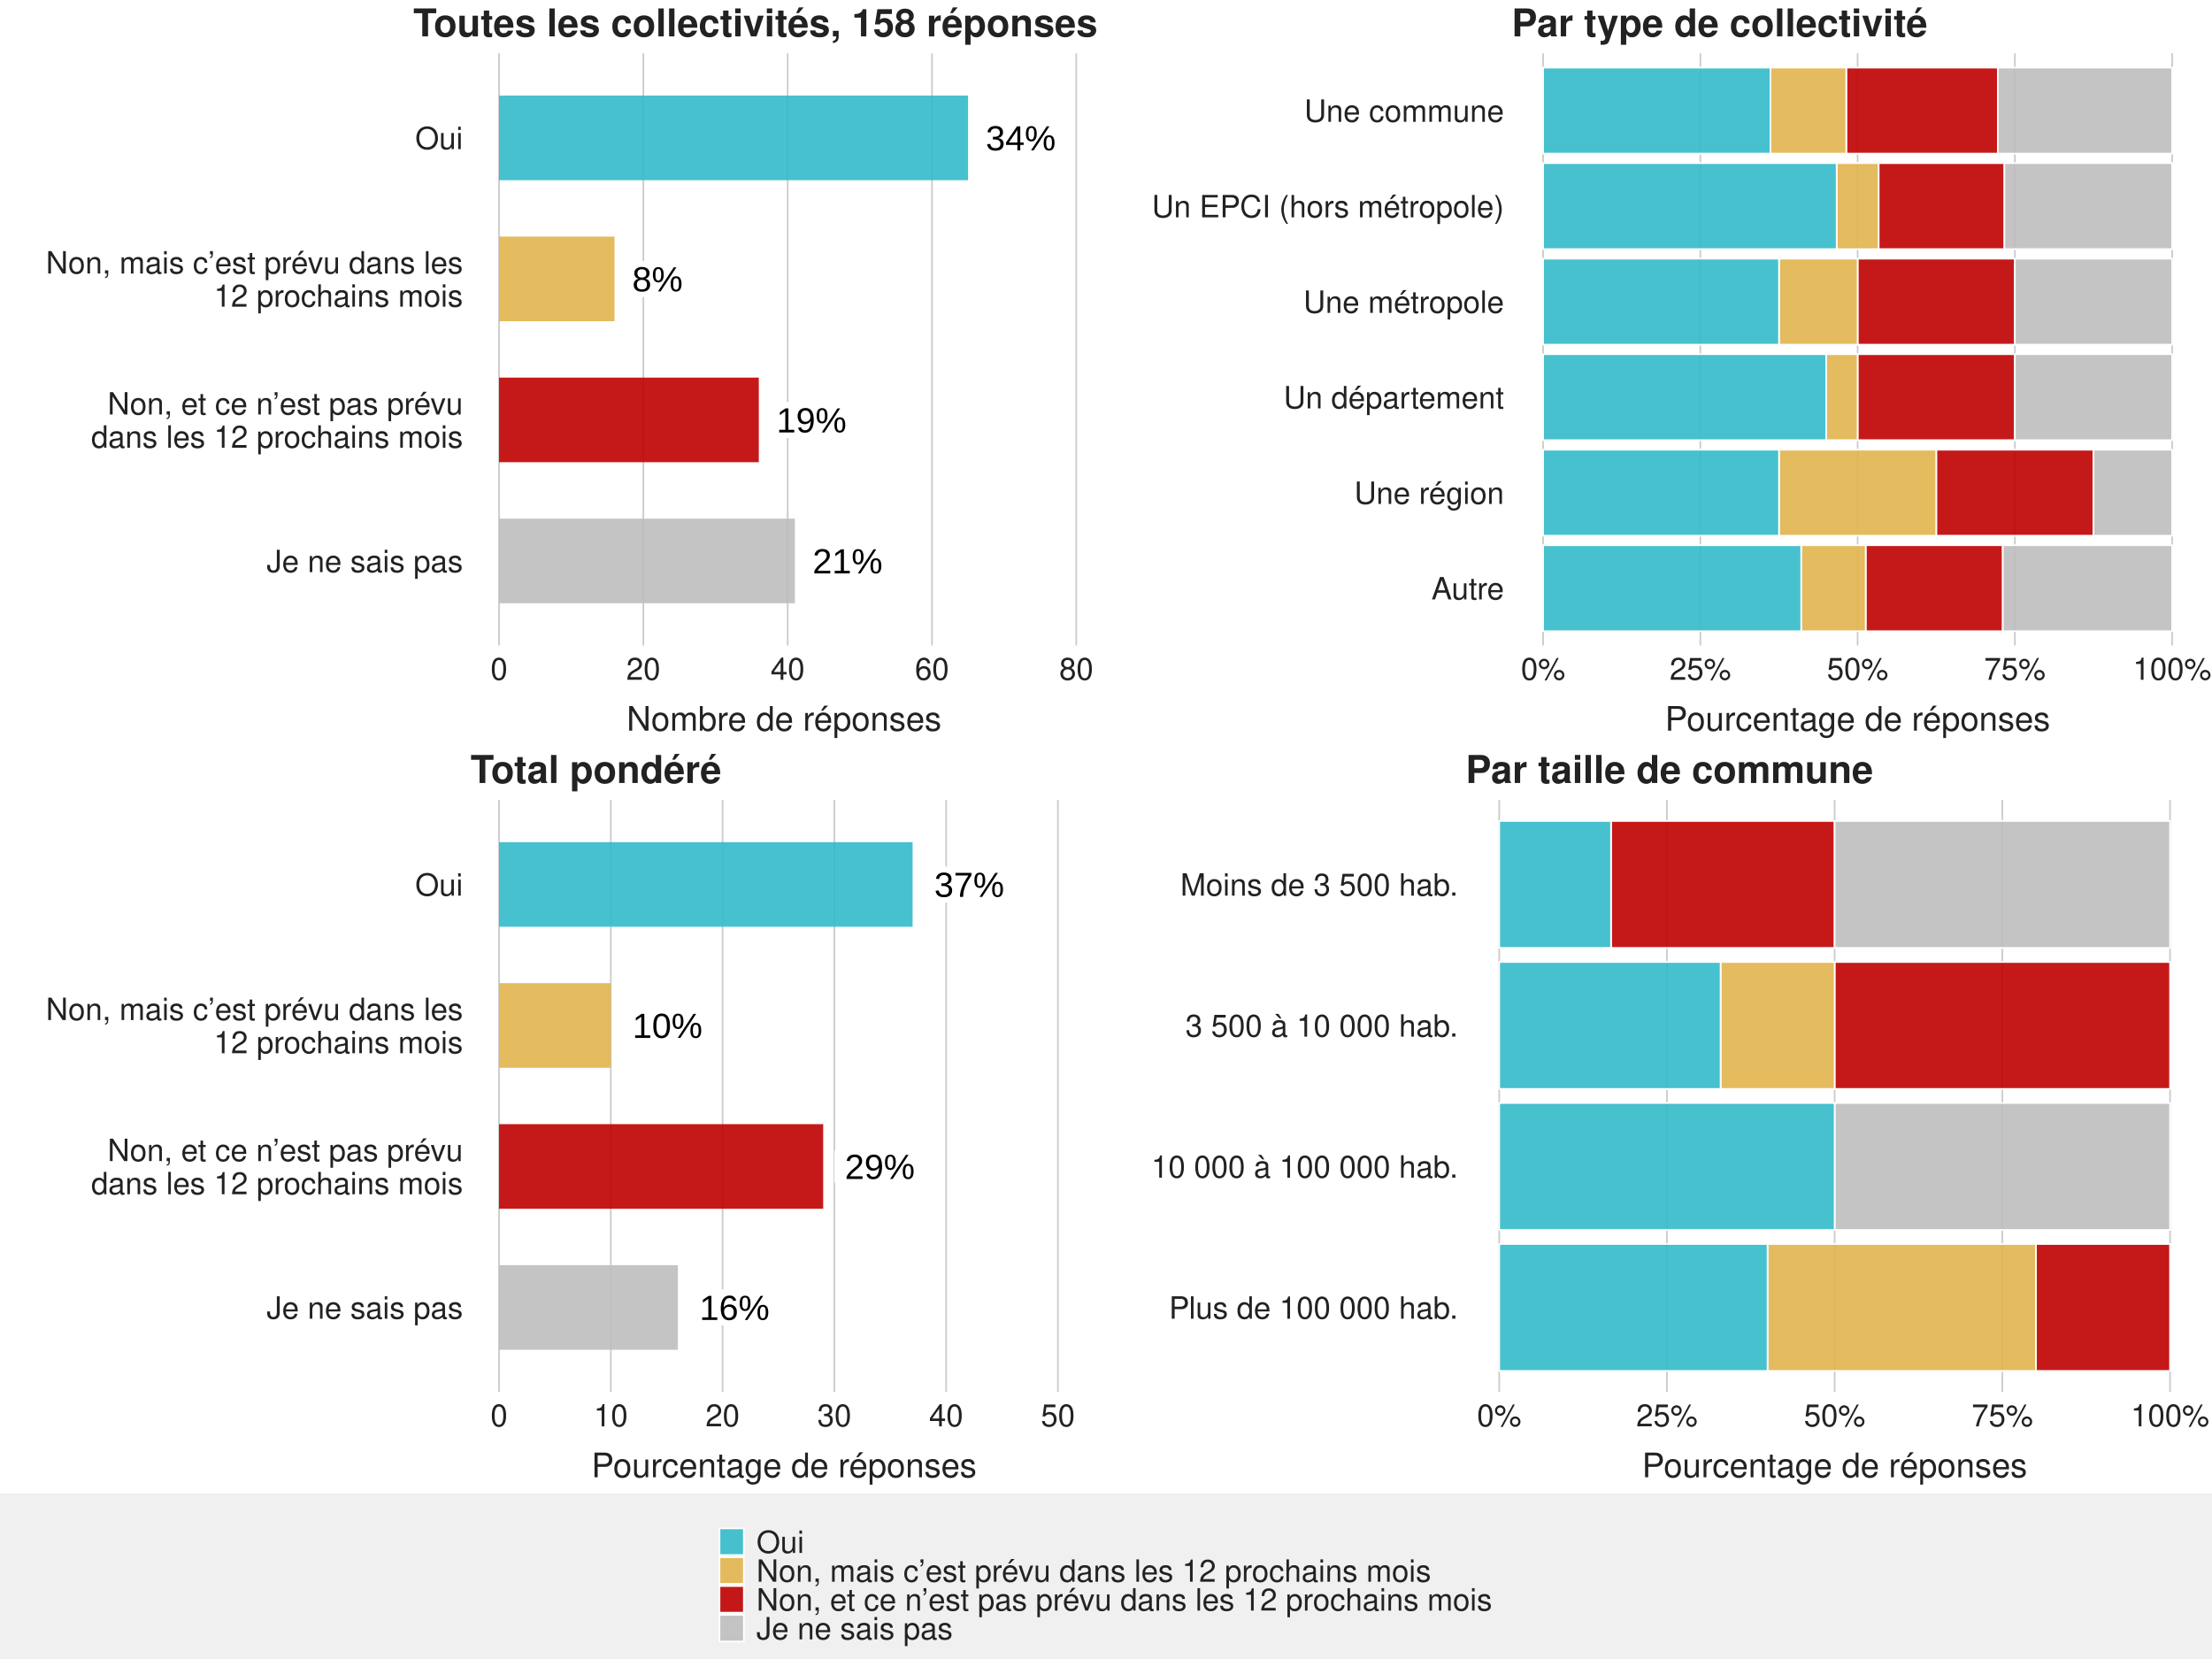
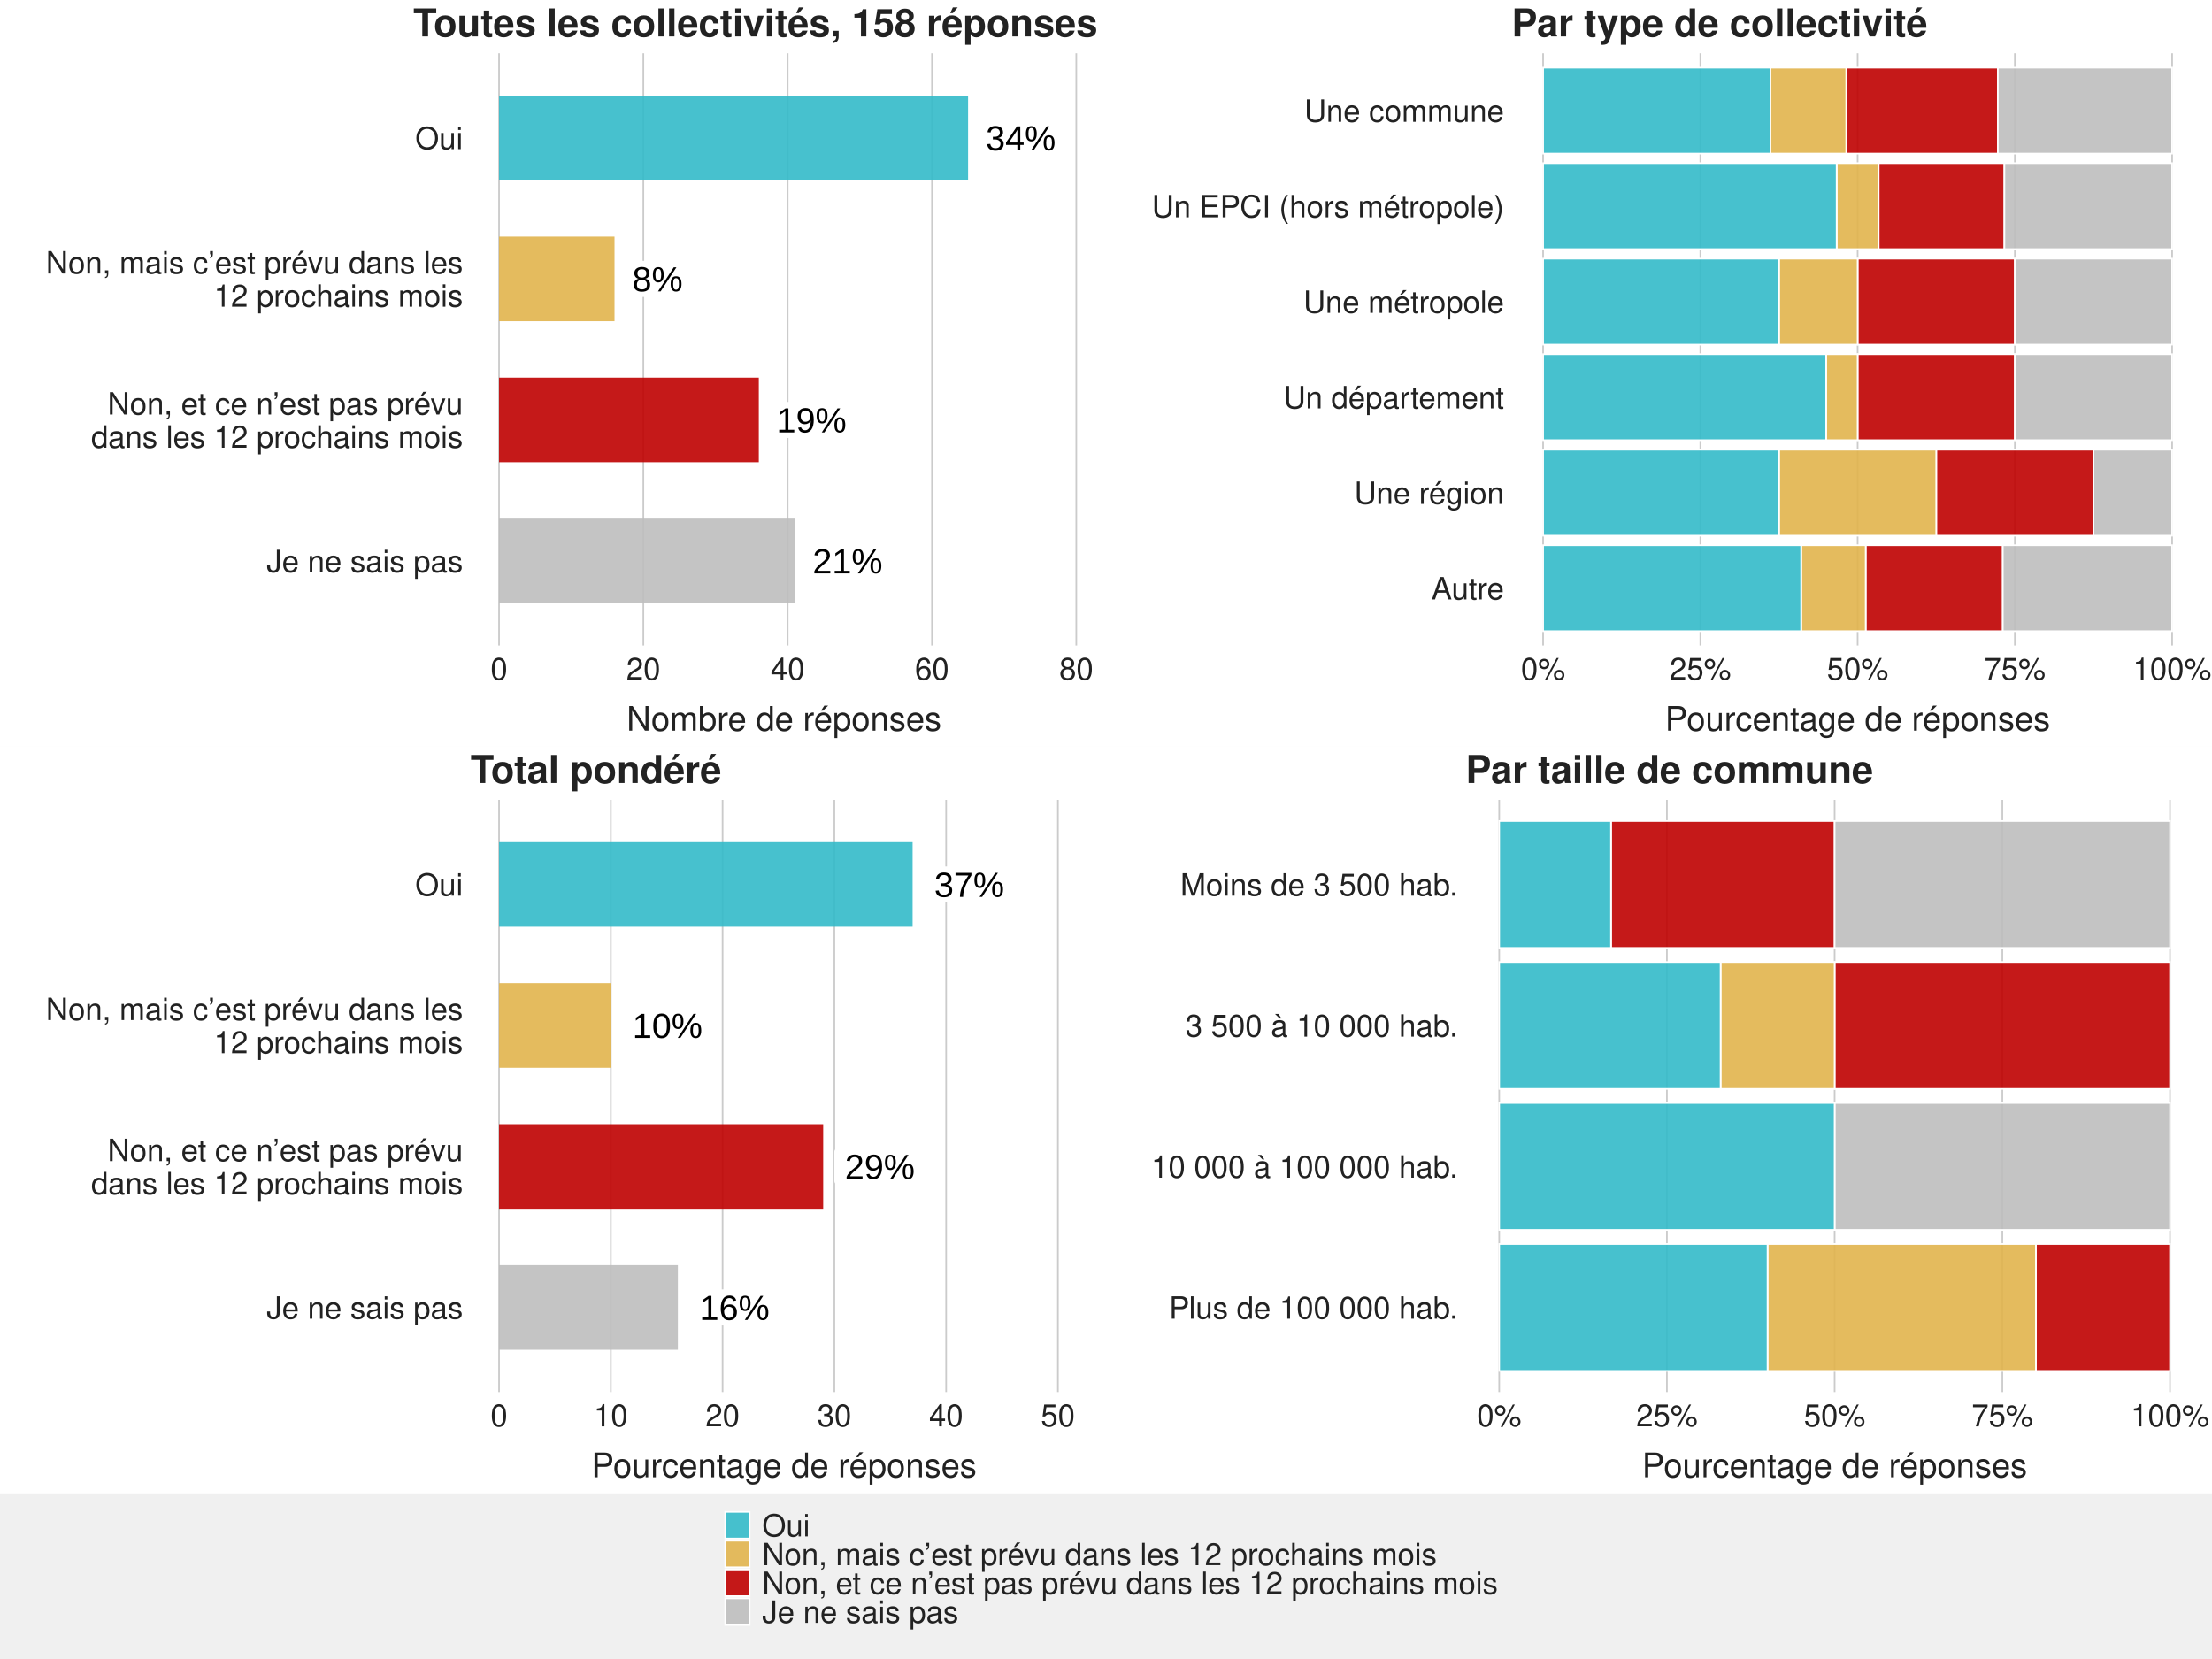
<svg xmlns="http://www.w3.org/2000/svg" class="svglite" width="1440.00pt" height="1080.00pt" viewBox="0 0 1440.00 1080.00">
  <defs>
    <style type="text/css">
    .svglite line, .svglite polyline, .svglite polygon, .svglite path, .svglite rect, .svglite circle {
      fill: none;
      stroke: #000000;
      stroke-linecap: round;
      stroke-linejoin: round;
      stroke-miterlimit: 10.00;
    }
    .svglite text {
      white-space: pre;
    }
  </style>
  </defs>
  <rect width="100%" height="100%" style="stroke: none; fill: none;" />
  <defs>
    <clipPath id="cpMC4wMHwxNDQwLjAwfDAuMDB8MTA4MC4wMA==">
      <rect x="0.00" y="0.00" width="1440.00" height="1080.00" />
    </clipPath>
  </defs>
  <g clip-path="url(#cpMC4wMHwxNDQwLjAwfDAuMDB8MTA4MC4wMA==)">
</g>
  <defs>
    <clipPath id="cpMC4wMHwxNDQwLjAwfDAuMDB8OTcyLjAw">
      <rect x="0.00" y="0.00" width="1440.00" height="972.00" />
    </clipPath>
  </defs>
  <g clip-path="url(#cpMC4wMHwxNDQwLjAwfDAuMDB8OTcyLjAw)">
</g>
  <g clip-path="url(#cpMC4wMHwxNDQwLjAwfDAuMDB8MTA4MC4wMA==)">
</g>
  <defs>
    <clipPath id="cpMC4wMHw3MjAuMDB8MC4wMHw5NzIuMDA=">
      <rect x="0.00" y="0.00" width="720.00" height="972.00" />
    </clipPath>
  </defs>
  <g clip-path="url(#cpMC4wMHw3MjAuMDB8MC4wMHw5NzIuMDA=)">
</g>
  <g clip-path="url(#cpMC4wMHwxNDQwLjAwfDAuMDB8MTA4MC4wMA==)">
</g>
  <defs>
    <clipPath id="cpMC4wMHw3MjAuMDB8MC4wMHw0ODYuMDA=">
      <rect x="0.00" y="0.00" width="720.00" height="486.00" />
    </clipPath>
  </defs>
  <g clip-path="url(#cpMC4wMHw3MjAuMDB8MC4wMHw0ODYuMDA=)">
    <rect x="0.00" y="0.00" width="720.00" height="486.00" style="stroke-width: 1.07; stroke: #FFFFFF; fill: #FFFFFF;" />
  </g>
  <g clip-path="url(#cpMC4wMHwxNDQwLjAwfDAuMDB8MTA4MC4wMA==)">
</g>
  <defs>
    <clipPath id="cpMzA2LjMyfDcxNC41MnwzNC42OXw0MjAuMjQ=">
      <rect x="306.32" y="34.69" width="408.20" height="385.55" />
    </clipPath>
  </defs>
  <g clip-path="url(#cpMzA2LjMyfDcxNC41MnwzNC42OXw0MjAuMjQ=)">
    <polyline points="324.88,420.24 324.88,34.69 " style="stroke-width: 1.07; stroke: #CBCBCB; stroke-linecap: butt;" />
    <polyline points="418.82,420.24 418.82,34.69 " style="stroke-width: 1.07; stroke: #CBCBCB; stroke-linecap: butt;" />
    <polyline points="512.77,420.24 512.77,34.69 " style="stroke-width: 1.07; stroke: #CBCBCB; stroke-linecap: butt;" />
    <polyline points="606.72,420.24 606.72,34.69 " style="stroke-width: 1.07; stroke: #CBCBCB; stroke-linecap: butt;" />
    <polyline points="700.66,420.24 700.66,34.69 " style="stroke-width: 1.07; stroke: #CBCBCB; stroke-linecap: butt;" />
    <rect x="324.88" y="245.82" width="169.10" height="55.08" style="stroke-width: 2.13; stroke: none; stroke-linecap: butt; stroke-linejoin: miter; fill: #BF0001; fill-opacity: 0.90;" />
    <rect x="324.88" y="337.62" width="192.59" height="55.08" style="stroke-width: 2.13; stroke: none; stroke-linecap: butt; stroke-linejoin: miter; fill: #BEBEBE; fill-opacity: 0.90;" />
    <rect x="324.88" y="154.03" width="75.16" height="55.08" style="stroke-width: 2.13; stroke: none; stroke-linecap: butt; stroke-linejoin: miter; fill: #E1B44D; fill-opacity: 0.90;" />
    <rect x="324.88" y="62.23" width="305.33" height="55.08" style="stroke-width: 2.13; stroke: none; stroke-linecap: butt; stroke-linejoin: miter; fill: #33BBC9; fill-opacity: 0.90;" />
    <polygon points="500.84,285.09 548.65,285.09 548.56,285.08 548.91,285.07 549.25,285.00 549.57,284.88 549.87,284.70 550.14,284.48 550.37,284.22 550.56,283.93 550.69,283.61 550.78,283.27 550.81,282.93 550.81,282.93 550.81,263.80 550.81,263.80 550.78,263.45 550.69,263.11 550.56,262.79 550.37,262.50 550.14,262.24 549.87,262.02 549.57,261.84 549.25,261.72 548.91,261.65 548.65,261.64 500.84,261.64 501.10,261.65 500.75,261.64 500.41,261.68 500.07,261.78 499.76,261.92 499.47,262.12 499.22,262.36 499.01,262.64 498.85,262.95 498.74,263.28 498.68,263.62 498.68,263.80 498.68,282.93 498.68,282.75 498.68,283.10 498.74,283.44 498.85,283.77 499.01,284.08 499.22,284.36 499.47,284.60 499.76,284.80 500.07,284.95 500.41,285.04 500.75,285.08 " style="stroke-width: nan; stroke: none; fill: #FFFFFF;" />
    <text x="505.51" y="281.49" style="font-size: 22.76px; font-family: &quot;Arial&quot;;" textLength="44.93px" lengthAdjust="spacingAndGlyphs">19%</text>
    <polygon points="524.32,376.88 572.13,376.88 572.05,376.88 572.39,376.87 572.73,376.80 573.06,376.67 573.36,376.50 573.63,376.28 573.86,376.02 574.05,375.73 574.18,375.41 574.26,375.07 574.29,374.72 574.29,374.72 574.29,355.59 574.29,355.59 574.26,355.25 574.18,354.91 574.05,354.59 573.86,354.29 573.63,354.03 573.36,353.81 573.06,353.64 572.73,353.52 572.39,353.45 572.13,353.43 524.32,353.43 524.58,353.45 524.24,353.43 523.89,353.48 523.56,353.57 523.24,353.72 522.96,353.92 522.71,354.16 522.50,354.44 522.34,354.75 522.23,355.08 522.17,355.42 522.16,355.59 522.16,374.72 522.17,374.55 522.17,374.90 522.23,375.24 522.34,375.57 522.50,375.88 522.71,376.16 522.96,376.40 523.24,376.59 523.56,376.74 523.89,376.84 524.24,376.88 " style="stroke-width: nan; stroke: none; fill: #FFFFFF;" />
    <text x="528.99" y="373.28" style="font-size: 22.76px; font-family: &quot;Arial&quot;;" textLength="44.93px" lengthAdjust="spacingAndGlyphs">21%</text>
    <polygon points="406.89,193.29 441.69,193.29 441.60,193.29 441.95,193.27 442.29,193.20 442.61,193.08 442.92,192.91 443.18,192.69 443.42,192.43 443.60,192.13 443.74,191.81 443.82,191.48 443.85,191.13 443.85,191.13 443.85,172.00 443.85,172.00 443.82,171.65 443.74,171.31 443.60,171.00 443.42,170.70 443.18,170.44 442.92,170.22 442.61,170.05 442.29,169.92 441.95,169.85 441.69,169.84 406.89,169.84 407.15,169.85 406.80,169.84 406.46,169.88 406.13,169.98 405.81,170.13 405.53,170.33 405.27,170.57 405.07,170.84 404.90,171.15 404.79,171.48 404.74,171.83 404.73,172.00 404.73,191.13 404.74,190.96 404.74,191.30 404.79,191.65 404.90,191.98 405.07,192.28 405.27,192.56 405.53,192.80 405.81,193.00 406.13,193.15 406.46,193.25 406.80,193.29 " style="stroke-width: nan; stroke: none; fill: #FFFFFF;" />
    <text x="411.56" y="189.69" style="font-size: 22.76px; font-family: &quot;Arial&quot;;" textLength="31.92px" lengthAdjust="spacingAndGlyphs">8%</text>
    <polygon points="637.06,101.49 684.87,101.49 684.78,101.49 685.13,101.48 685.47,101.41 685.79,101.28 686.10,101.11 686.36,100.89 686.60,100.63 686.78,100.34 686.92,100.02 687.00,99.68 687.03,99.33 687.03,99.33 687.03,80.20 687.03,80.20 687.00,79.86 686.92,79.52 686.78,79.20 686.60,78.90 686.36,78.64 686.10,78.42 685.79,78.25 685.47,78.13 685.13,78.06 684.87,78.04 637.06,78.04 637.32,78.06 636.97,78.04 636.63,78.09 636.29,78.18 635.98,78.33 635.69,78.53 635.44,78.77 635.24,79.05 635.07,79.36 634.96,79.69 634.91,80.03 634.90,80.20 634.90,99.33 634.91,99.16 634.91,99.51 634.96,99.85 635.07,100.18 635.24,100.49 635.44,100.76 635.69,101.01 635.98,101.20 636.29,101.35 636.63,101.45 636.97,101.49 " style="stroke-width: nan; stroke: none; fill: #FFFFFF;" />
    <text x="641.73" y="97.89" style="font-size: 22.76px; font-family: &quot;Arial&quot;;" textLength="44.93px" lengthAdjust="spacingAndGlyphs">34%</text>
  </g>
  <g clip-path="url(#cpMC4wMHwxNDQwLjAwfDAuMDB8MTA4MC4wMA==)">
    <text x="301.39" y="372.45" text-anchor="end" style="font-size: 20.00px;fill: #222222; font-family: &quot;Nimbus Sans&quot;;" textLength="127.82px" lengthAdjust="spacingAndGlyphs">Je ne sais pas</text>
    <text x="301.39" y="269.85" text-anchor="end" style="font-size: 20.00px;fill: #222222; font-family: &quot;Nimbus Sans&quot;;" textLength="232.30px" lengthAdjust="spacingAndGlyphs">Non, et ce n’est pas prévu</text>
    <text x="301.39" y="291.45" text-anchor="end" style="font-size: 20.00px;fill: #222222; font-family: &quot;Nimbus Sans&quot;;" textLength="242.29px" lengthAdjust="spacingAndGlyphs">dans les 12 prochains mois</text>
    <text x="301.39" y="178.05" text-anchor="end" style="font-size: 20.00px;fill: #222222; font-family: &quot;Nimbus Sans&quot;;" textLength="272.29px" lengthAdjust="spacingAndGlyphs">Non, mais c’est prévu dans les</text>
    <text x="301.39" y="199.65" text-anchor="end" style="font-size: 20.00px;fill: #222222; font-family: &quot;Nimbus Sans&quot;;" textLength="162.26px" lengthAdjust="spacingAndGlyphs">12 prochains mois</text>
    <text x="301.39" y="97.06" text-anchor="end" style="font-size: 20.00px;fill: #222222; font-family: &quot;Nimbus Sans&quot;;" textLength="31.12px" lengthAdjust="spacingAndGlyphs">Oui</text>
    <text x="324.88" y="442.54" text-anchor="middle" style="font-size: 20.00px;fill: #222222; font-family: &quot;Nimbus Sans&quot;;" textLength="11.12px" lengthAdjust="spacingAndGlyphs">0</text>
    <text x="418.82" y="442.54" text-anchor="middle" style="font-size: 20.00px;fill: #222222; font-family: &quot;Nimbus Sans&quot;;" textLength="22.23px" lengthAdjust="spacingAndGlyphs">20</text>
    <text x="512.77" y="442.54" text-anchor="middle" style="font-size: 20.00px;fill: #222222; font-family: &quot;Nimbus Sans&quot;;" textLength="22.23px" lengthAdjust="spacingAndGlyphs">40</text>
    <text x="606.72" y="442.54" text-anchor="middle" style="font-size: 20.00px;fill: #222222; font-family: &quot;Nimbus Sans&quot;;" textLength="22.23px" lengthAdjust="spacingAndGlyphs">60</text>
    <text x="700.66" y="442.54" text-anchor="middle" style="font-size: 20.00px;fill: #222222; font-family: &quot;Nimbus Sans&quot;;" textLength="22.23px" lengthAdjust="spacingAndGlyphs">80</text>
    <text x="510.42" y="475.68" text-anchor="middle" style="font-size: 22.00px;fill: #222222; font-family: &quot;Nimbus Sans&quot;;" textLength="205.42px" lengthAdjust="spacingAndGlyphs">Nombre de réponses</text>
    <text x="714.52" y="23.71" text-anchor="end" style="font-size: 25.00px; font-weight: bold;fill: #222222; font-family: &quot;Nimbus Sans&quot;;" textLength="447.48px" lengthAdjust="spacingAndGlyphs">Toutes les collectivités, 158 réponses</text>
  </g>
  <defs>
    <clipPath id="cpMC4wMHw3MjAuMDB8NDg2LjAwfDk3Mi4wMA==">
      <rect x="0.00" y="486.00" width="720.00" height="486.00" />
    </clipPath>
  </defs>
  <g clip-path="url(#cpMC4wMHw3MjAuMDB8NDg2LjAwfDk3Mi4wMA==)">
    <rect x="0.00" y="486.00" width="720.00" height="486.00" style="stroke-width: 1.07; stroke: #FFFFFF; fill: #FFFFFF;" />
  </g>
  <g clip-path="url(#cpMC4wMHwxNDQwLjAwfDAuMDB8MTA4MC4wMA==)">
</g>
  <defs>
    <clipPath id="cpMzA2LjMyfDcxNC41Mnw1MjAuNjl8OTA2LjI0">
      <rect x="306.32" y="520.69" width="408.20" height="385.55" />
    </clipPath>
  </defs>
  <g clip-path="url(#cpMzA2LjMyfDcxNC41Mnw1MjAuNjl8OTA2LjI0)">
    <polyline points="324.88,906.24 324.88,520.69 " style="stroke-width: 1.07; stroke: #CBCBCB; stroke-linecap: butt;" />
    <polyline points="397.64,906.24 397.64,520.69 " style="stroke-width: 1.07; stroke: #CBCBCB; stroke-linecap: butt;" />
    <polyline points="470.40,906.24 470.40,520.69 " style="stroke-width: 1.07; stroke: #CBCBCB; stroke-linecap: butt;" />
    <polyline points="543.16,906.24 543.16,520.69 " style="stroke-width: 1.07; stroke: #CBCBCB; stroke-linecap: butt;" />
    <polyline points="615.93,906.24 615.93,520.69 " style="stroke-width: 1.07; stroke: #CBCBCB; stroke-linecap: butt;" />
    <polyline points="688.69,906.24 688.69,520.69 " style="stroke-width: 1.07; stroke: #CBCBCB; stroke-linecap: butt;" />
    <rect x="324.88" y="823.62" width="116.42" height="55.08" style="stroke-width: 2.13; stroke: none; stroke-linecap: butt; stroke-linejoin: miter; fill: #BEBEBE; fill-opacity: 0.90;" />
    <rect x="324.88" y="731.82" width="211.01" height="55.08" style="stroke-width: 2.13; stroke: none; stroke-linecap: butt; stroke-linejoin: miter; fill: #BF0001; fill-opacity: 0.90;" />
    <rect x="324.88" y="640.03" width="72.76" height="55.08" style="stroke-width: 2.13; stroke: none; stroke-linecap: butt; stroke-linejoin: miter; fill: #E1B44D; fill-opacity: 0.90;" />
    <rect x="324.88" y="548.23" width="269.22" height="55.08" style="stroke-width: 2.13; stroke: none; stroke-linecap: butt; stroke-linejoin: miter; fill: #33BBC9; fill-opacity: 0.90;" />
    <polygon points="450.73,862.88 498.54,862.88 498.45,862.88 498.80,862.87 499.14,862.80 499.47,862.67 499.77,862.50 500.04,862.28 500.27,862.02 500.45,861.73 500.59,861.41 500.67,861.07 500.70,860.72 500.70,860.72 500.70,841.59 500.70,841.59 500.67,841.25 500.59,840.91 500.45,840.59 500.27,840.29 500.04,840.03 499.77,839.81 499.47,839.64 499.14,839.52 498.80,839.45 498.54,839.43 450.73,839.43 450.99,839.45 450.65,839.43 450.30,839.48 449.97,839.57 449.65,839.72 449.37,839.92 449.12,840.16 448.91,840.44 448.75,840.75 448.64,841.08 448.58,841.42 448.57,841.59 448.57,860.72 448.58,860.55 448.58,860.90 448.64,861.24 448.75,861.57 448.91,861.88 449.12,862.16 449.37,862.40 449.65,862.59 449.97,862.74 450.30,862.84 450.65,862.88 " style="stroke-width: nan; stroke: none; fill: #FFFFFF;" />
    <text x="455.40" y="859.28" style="font-size: 22.76px; font-family: &quot;Arial&quot;;" textLength="44.93px" lengthAdjust="spacingAndGlyphs">16%</text>
    <polygon points="545.32,771.09 593.13,771.09 593.05,771.08 593.39,771.07 593.73,771.00 594.06,770.88 594.36,770.70 594.63,770.48 594.86,770.22 595.05,769.93 595.18,769.61 595.26,769.27 595.29,768.93 595.29,768.93 595.29,749.80 595.29,749.80 595.26,749.45 595.18,749.11 595.05,748.79 594.86,748.50 594.63,748.24 594.36,748.02 594.06,747.84 593.73,747.72 593.39,747.65 593.13,747.64 545.32,747.64 545.58,747.65 545.24,747.64 544.89,747.68 544.56,747.78 544.24,747.92 543.96,748.12 543.71,748.36 543.50,748.64 543.34,748.95 543.23,749.28 543.17,749.62 543.16,749.80 543.16,768.93 543.17,768.75 543.17,769.10 543.23,769.44 543.34,769.77 543.50,770.08 543.71,770.36 543.96,770.60 544.24,770.80 544.56,770.95 544.89,771.04 545.24,771.08 " style="stroke-width: nan; stroke: none; fill: #FFFFFF;" />
    <text x="549.99" y="767.49" style="font-size: 22.76px; font-family: &quot;Arial&quot;;" textLength="44.93px" lengthAdjust="spacingAndGlyphs">29%</text>
    <polygon points="407.08,679.29 454.88,679.29 454.80,679.29 455.14,679.27 455.48,679.20 455.81,679.08 456.11,678.91 456.38,678.69 456.61,678.43 456.80,678.13 456.93,677.81 457.02,677.48 457.04,677.13 457.04,677.13 457.04,658.00 457.04,658.00 457.02,657.65 456.93,657.31 456.80,657.00 456.61,656.70 456.38,656.44 456.11,656.22 455.81,656.05 455.48,655.92 455.14,655.85 454.88,655.84 407.08,655.84 407.34,655.85 406.99,655.84 406.64,655.88 406.31,655.98 406.00,656.13 405.71,656.33 405.46,656.57 405.25,656.84 405.09,657.15 404.98,657.48 404.92,657.83 404.92,658.00 404.92,677.13 404.92,676.96 404.92,677.30 404.98,677.65 405.09,677.98 405.25,678.28 405.46,678.56 405.71,678.80 406.00,679.00 406.31,679.15 406.64,679.25 406.99,679.29 " style="stroke-width: nan; stroke: none; fill: #FFFFFF;" />
    <text x="411.74" y="675.69" style="font-size: 22.76px; font-family: &quot;Arial&quot;;" textLength="44.93px" lengthAdjust="spacingAndGlyphs">10%</text>
    <polygon points="603.53,587.49 651.34,587.49 651.26,587.49 651.60,587.48 651.94,587.41 652.27,587.28 652.57,587.11 652.84,586.89 653.07,586.63 653.26,586.34 653.39,586.02 653.47,585.68 653.50,585.33 653.50,585.33 653.50,566.20 653.50,566.20 653.47,565.86 653.39,565.52 653.26,565.20 653.07,564.90 652.84,564.64 652.57,564.42 652.27,564.25 651.94,564.13 651.60,564.06 651.34,564.04 603.53,564.04 603.79,564.06 603.45,564.04 603.10,564.09 602.77,564.18 602.45,564.33 602.17,564.53 601.92,564.77 601.71,565.05 601.55,565.36 601.44,565.69 601.38,566.03 601.37,566.20 601.37,585.33 601.38,585.16 601.38,585.51 601.44,585.85 601.55,586.18 601.71,586.49 601.92,586.76 602.17,587.01 602.45,587.20 602.77,587.35 603.10,587.45 603.45,587.49 " style="stroke-width: nan; stroke: none; fill: #FFFFFF;" />
    <text x="608.20" y="583.89" style="font-size: 22.76px; font-family: &quot;Arial&quot;;" textLength="44.93px" lengthAdjust="spacingAndGlyphs">37%</text>
  </g>
  <g clip-path="url(#cpMC4wMHwxNDQwLjAwfDAuMDB8MTA4MC4wMA==)">
    <text x="301.39" y="858.45" text-anchor="end" style="font-size: 20.00px;fill: #222222; font-family: &quot;Nimbus Sans&quot;;" textLength="127.82px" lengthAdjust="spacingAndGlyphs">Je ne sais pas</text>
    <text x="301.39" y="755.85" text-anchor="end" style="font-size: 20.00px;fill: #222222; font-family: &quot;Nimbus Sans&quot;;" textLength="232.30px" lengthAdjust="spacingAndGlyphs">Non, et ce n’est pas prévu</text>
    <text x="301.39" y="777.45" text-anchor="end" style="font-size: 20.00px;fill: #222222; font-family: &quot;Nimbus Sans&quot;;" textLength="242.29px" lengthAdjust="spacingAndGlyphs">dans les 12 prochains mois</text>
    <text x="301.39" y="664.05" text-anchor="end" style="font-size: 20.00px;fill: #222222; font-family: &quot;Nimbus Sans&quot;;" textLength="272.29px" lengthAdjust="spacingAndGlyphs">Non, mais c’est prévu dans les</text>
    <text x="301.39" y="685.65" text-anchor="end" style="font-size: 20.00px;fill: #222222; font-family: &quot;Nimbus Sans&quot;;" textLength="162.26px" lengthAdjust="spacingAndGlyphs">12 prochains mois</text>
    <text x="301.39" y="583.06" text-anchor="end" style="font-size: 20.00px;fill: #222222; font-family: &quot;Nimbus Sans&quot;;" textLength="31.12px" lengthAdjust="spacingAndGlyphs">Oui</text>
    <text x="324.88" y="928.54" text-anchor="middle" style="font-size: 20.00px;fill: #222222; font-family: &quot;Nimbus Sans&quot;;" textLength="11.12px" lengthAdjust="spacingAndGlyphs">0</text>
    <text x="397.64" y="928.54" text-anchor="middle" style="font-size: 20.00px;fill: #222222; font-family: &quot;Nimbus Sans&quot;;" textLength="22.23px" lengthAdjust="spacingAndGlyphs">10</text>
    <text x="470.40" y="928.54" text-anchor="middle" style="font-size: 20.00px;fill: #222222; font-family: &quot;Nimbus Sans&quot;;" textLength="22.23px" lengthAdjust="spacingAndGlyphs">20</text>
    <text x="543.16" y="928.54" text-anchor="middle" style="font-size: 20.00px;fill: #222222; font-family: &quot;Nimbus Sans&quot;;" textLength="22.23px" lengthAdjust="spacingAndGlyphs">30</text>
    <text x="615.93" y="928.54" text-anchor="middle" style="font-size: 20.00px;fill: #222222; font-family: &quot;Nimbus Sans&quot;;" textLength="22.23px" lengthAdjust="spacingAndGlyphs">40</text>
    <text x="688.69" y="928.54" text-anchor="middle" style="font-size: 20.00px;fill: #222222; font-family: &quot;Nimbus Sans&quot;;" textLength="22.23px" lengthAdjust="spacingAndGlyphs">50</text>
    <text x="510.42" y="961.68" text-anchor="middle" style="font-size: 22.00px;fill: #222222; font-family: &quot;Nimbus Sans&quot;;" textLength="251.94px" lengthAdjust="spacingAndGlyphs">Pourcentage de réponses</text>
    <text x="306.32" y="509.71" style="font-size: 25.00px; font-weight: bold;fill: #222222; font-family: &quot;Nimbus Sans&quot;;" textLength="165.33px" lengthAdjust="spacingAndGlyphs">Total pondéré</text>
  </g>
  <defs>
    <clipPath id="cpNzIwLjAwfDE0NDAuMDB8MC4wMHw5NzIuMDA=">
      <rect x="720.00" y="0.00" width="720.00" height="972.00" />
    </clipPath>
  </defs>
  <g clip-path="url(#cpNzIwLjAwfDE0NDAuMDB8MC4wMHw5NzIuMDA=)">
</g>
  <g clip-path="url(#cpMC4wMHwxNDQwLjAwfDAuMDB8MTA4MC4wMA==)">
</g>
  <defs>
    <clipPath id="cpNzIwLjAwfDE0NDAuMDB8MC4wMHw0ODYuMDA=">
      <rect x="720.00" y="0.00" width="720.00" height="486.00" />
    </clipPath>
  </defs>
  <g clip-path="url(#cpNzIwLjAwfDE0NDAuMDB8MC4wMHw0ODYuMDA=)">
    <rect x="720.00" y="0.00" width="720.00" height="486.00" style="stroke-width: 1.07; stroke: #FFFFFF; fill: #FFFFFF;" />
  </g>
  <g clip-path="url(#cpMC4wMHwxNDQwLjAwfDAuMDB8MTA4MC4wMA==)">
</g>
  <defs>
    <clipPath id="cpOTg0LjA3fDE0MzQuNTJ8MzQuNjl8NDIwLjI0">
      <rect x="984.07" y="34.69" width="450.45" height="385.55" />
    </clipPath>
  </defs>
  <g clip-path="url(#cpOTg0LjA3fDE0MzQuNTJ8MzQuNjl8NDIwLjI0)">
    <polyline points="1004.55,420.24 1004.55,34.69 " style="stroke-width: 1.07; stroke: #CBCBCB; stroke-linecap: butt;" />
    <polyline points="1106.92,420.24 1106.92,34.69 " style="stroke-width: 1.07; stroke: #CBCBCB; stroke-linecap: butt;" />
    <polyline points="1209.30,420.24 1209.30,34.69 " style="stroke-width: 1.07; stroke: #CBCBCB; stroke-linecap: butt;" />
    <polyline points="1311.67,420.24 1311.67,34.69 " style="stroke-width: 1.07; stroke: #CBCBCB; stroke-linecap: butt;" />
    <polyline points="1414.05,420.24 1414.05,34.69 " style="stroke-width: 1.07; stroke: #CBCBCB; stroke-linecap: butt;" />
    <rect x="1214.55" y="354.94" width="89.25" height="55.97" style="stroke-width: 1.07; stroke: #FFFFFF; stroke-linecap: butt; stroke-linejoin: miter; fill: #BF0001; fill-opacity: 0.90;" />
    <rect x="1303.80" y="354.94" width="110.25" height="55.97" style="stroke-width: 1.07; stroke: #FFFFFF; stroke-linecap: butt; stroke-linejoin: miter; fill: #BEBEBE; fill-opacity: 0.90;" />
    <rect x="1172.55" y="354.94" width="42.00" height="55.97" style="stroke-width: 1.07; stroke: #FFFFFF; stroke-linecap: butt; stroke-linejoin: miter; fill: #E1B44D; fill-opacity: 0.90;" />
    <rect x="1004.55" y="354.94" width="168.00" height="55.97" style="stroke-width: 1.07; stroke: #FFFFFF; stroke-linecap: butt; stroke-linejoin: miter; fill: #33BBC9; fill-opacity: 0.90;" />
    <rect x="1222.95" y="106.20" width="81.90" height="55.97" style="stroke-width: 1.07; stroke: #FFFFFF; stroke-linecap: butt; stroke-linejoin: miter; fill: #BF0001; fill-opacity: 0.90;" />
    <rect x="1304.85" y="106.20" width="109.20" height="55.97" style="stroke-width: 1.07; stroke: #FFFFFF; stroke-linecap: butt; stroke-linejoin: miter; fill: #BEBEBE; fill-opacity: 0.90;" />
    <rect x="1195.65" y="106.20" width="27.30" height="55.97" style="stroke-width: 1.07; stroke: #FFFFFF; stroke-linecap: butt; stroke-linejoin: miter; fill: #E1B44D; fill-opacity: 0.90;" />
    <rect x="1004.55" y="106.20" width="191.10" height="55.97" style="stroke-width: 1.07; stroke: #FFFFFF; stroke-linecap: butt; stroke-linejoin: miter; fill: #33BBC9; fill-opacity: 0.90;" />
    <rect x="1209.30" y="230.57" width="102.37" height="55.97" style="stroke-width: 1.07; stroke: #FFFFFF; stroke-linecap: butt; stroke-linejoin: miter; fill: #BF0001; fill-opacity: 0.90;" />
    <rect x="1311.67" y="230.57" width="102.37" height="55.97" style="stroke-width: 1.07; stroke: #FFFFFF; stroke-linecap: butt; stroke-linejoin: miter; fill: #BEBEBE; fill-opacity: 0.90;" />
    <rect x="1188.82" y="230.57" width="20.47" height="55.97" style="stroke-width: 1.07; stroke: #FFFFFF; stroke-linecap: butt; stroke-linejoin: miter; fill: #E1B44D; fill-opacity: 0.90;" />
    <rect x="1004.55" y="230.57" width="184.27" height="55.97" style="stroke-width: 1.07; stroke: #FFFFFF; stroke-linecap: butt; stroke-linejoin: miter; fill: #33BBC9; fill-opacity: 0.90;" />
    <rect x="1201.90" y="44.02" width="98.67" height="55.97" style="stroke-width: 1.07; stroke: #FFFFFF; stroke-linecap: butt; stroke-linejoin: miter; fill: #BF0001; fill-opacity: 0.90;" />
    <rect x="1004.55" y="44.02" width="148.01" height="55.97" style="stroke-width: 1.07; stroke: #FFFFFF; stroke-linecap: butt; stroke-linejoin: miter; fill: #33BBC9; fill-opacity: 0.90;" />
    <rect x="1300.57" y="44.02" width="113.48" height="55.97" style="stroke-width: 1.07; stroke: #FFFFFF; stroke-linecap: butt; stroke-linejoin: miter; fill: #BEBEBE; fill-opacity: 0.90;" />
    <rect x="1152.56" y="44.02" width="49.34" height="55.97" style="stroke-width: 1.07; stroke: #FFFFFF; stroke-linecap: butt; stroke-linejoin: miter; fill: #E1B44D; fill-opacity: 0.90;" />
    <rect x="1209.30" y="168.39" width="102.37" height="55.97" style="stroke-width: 1.07; stroke: #FFFFFF; stroke-linecap: butt; stroke-linejoin: miter; fill: #BF0001; fill-opacity: 0.90;" />
    <rect x="1311.67" y="168.39" width="102.37" height="55.97" style="stroke-width: 1.07; stroke: #FFFFFF; stroke-linecap: butt; stroke-linejoin: miter; fill: #BEBEBE; fill-opacity: 0.90;" />
    <rect x="1158.11" y="168.39" width="51.19" height="55.97" style="stroke-width: 1.07; stroke: #FFFFFF; stroke-linecap: butt; stroke-linejoin: miter; fill: #E1B44D; fill-opacity: 0.90;" />
    <rect x="1004.55" y="168.39" width="153.56" height="55.97" style="stroke-width: 1.07; stroke: #FFFFFF; stroke-linecap: butt; stroke-linejoin: miter; fill: #33BBC9; fill-opacity: 0.90;" />
    <rect x="1260.48" y="292.76" width="102.37" height="55.97" style="stroke-width: 1.07; stroke: #FFFFFF; stroke-linecap: butt; stroke-linejoin: miter; fill: #BF0001; fill-opacity: 0.90;" />
    <rect x="1362.86" y="292.76" width="51.19" height="55.97" style="stroke-width: 1.07; stroke: #FFFFFF; stroke-linecap: butt; stroke-linejoin: miter; fill: #BEBEBE; fill-opacity: 0.90;" />
    <rect x="1158.11" y="292.76" width="102.37" height="55.97" style="stroke-width: 1.07; stroke: #FFFFFF; stroke-linecap: butt; stroke-linejoin: miter; fill: #E1B44D; fill-opacity: 0.90;" />
    <rect x="1004.55" y="292.76" width="153.56" height="55.97" style="stroke-width: 1.07; stroke: #FFFFFF; stroke-linecap: butt; stroke-linejoin: miter; fill: #33BBC9; fill-opacity: 0.90;" />
  </g>
  <g clip-path="url(#cpMC4wMHwxNDQwLjAwfDAuMDB8MTA4MC4wMA==)">
    <text x="979.14" y="390.21" text-anchor="end" style="font-size: 20.00px;fill: #222222; font-family: &quot;Nimbus Sans&quot;;" textLength="47.79px" lengthAdjust="spacingAndGlyphs">Autre</text>
    <text x="979.14" y="328.03" text-anchor="end" style="font-size: 20.00px;fill: #222222; font-family: &quot;Nimbus Sans&quot;;" textLength="97.80px" lengthAdjust="spacingAndGlyphs">Une région</text>
    <text x="979.14" y="265.84" text-anchor="end" style="font-size: 20.00px;fill: #222222; font-family: &quot;Nimbus Sans&quot;;" textLength="143.37px" lengthAdjust="spacingAndGlyphs">Un département</text>
    <text x="979.14" y="203.66" text-anchor="end" style="font-size: 20.00px;fill: #222222; font-family: &quot;Nimbus Sans&quot;;" textLength="131.14px" lengthAdjust="spacingAndGlyphs">Une métropole</text>
    <text x="979.14" y="141.48" text-anchor="end" style="font-size: 20.00px;fill: #222222; font-family: &quot;Nimbus Sans&quot;;" textLength="230.04px" lengthAdjust="spacingAndGlyphs">Un EPCI (hors métropole)</text>
    <text x="979.14" y="79.29" text-anchor="end" style="font-size: 20.00px;fill: #222222; font-family: &quot;Nimbus Sans&quot;;" textLength="130.02px" lengthAdjust="spacingAndGlyphs">Une commune</text>
    <text x="1004.55" y="442.54" text-anchor="middle" style="font-size: 20.00px;fill: #222222; font-family: &quot;Nimbus Sans&quot;;" textLength="28.89px" lengthAdjust="spacingAndGlyphs">0%</text>
    <text x="1106.92" y="442.54" text-anchor="middle" style="font-size: 20.00px;fill: #222222; font-family: &quot;Nimbus Sans&quot;;" textLength="40.01px" lengthAdjust="spacingAndGlyphs">25%</text>
    <text x="1209.30" y="442.54" text-anchor="middle" style="font-size: 20.00px;fill: #222222; font-family: &quot;Nimbus Sans&quot;;" textLength="40.01px" lengthAdjust="spacingAndGlyphs">50%</text>
    <text x="1311.67" y="442.54" text-anchor="middle" style="font-size: 20.00px;fill: #222222; font-family: &quot;Nimbus Sans&quot;;" textLength="40.01px" lengthAdjust="spacingAndGlyphs">75%</text>
    <text x="1414.05" y="442.54" text-anchor="middle" style="font-size: 20.00px;fill: #222222; font-family: &quot;Nimbus Sans&quot;;" textLength="51.13px" lengthAdjust="spacingAndGlyphs">100%</text>
    <text x="1209.30" y="475.68" text-anchor="middle" style="font-size: 22.00px;fill: #222222; font-family: &quot;Nimbus Sans&quot;;" textLength="251.94px" lengthAdjust="spacingAndGlyphs">Pourcentage de réponses</text>
    <text x="984.07" y="23.71" style="font-size: 25.00px; font-weight: bold;fill: #222222; font-family: &quot;Nimbus Sans&quot;;" textLength="270.97px" lengthAdjust="spacingAndGlyphs">Par type de collectivité</text>
  </g>
  <defs>
    <clipPath id="cpNzIwLjAwfDE0NDAuMDB8NDg2LjAwfDk3Mi4wMA==">
      <rect x="720.00" y="486.00" width="720.00" height="486.00" />
    </clipPath>
  </defs>
  <g clip-path="url(#cpNzIwLjAwfDE0NDAuMDB8NDg2LjAwfDk3Mi4wMA==)">
    <rect x="720.00" y="486.00" width="720.00" height="486.00" style="stroke-width: 1.07; stroke: #FFFFFF; fill: #FFFFFF;" />
  </g>
  <g clip-path="url(#cpMC4wMHwxNDQwLjAwfDAuMDB8MTA4MC4wMA==)">
</g>
  <defs>
    <clipPath id="cpOTU0LjEzfDE0MzQuNTJ8NTIwLjY5fDkwNi4yNA==">
      <rect x="954.13" y="520.69" width="480.39" height="385.55" />
    </clipPath>
  </defs>
  <g clip-path="url(#cpOTU0LjEzfDE0MzQuNTJ8NTIwLjY5fDkwNi4yNA==)">
    <polyline points="975.97,906.24 975.97,520.69 " style="stroke-width: 1.07; stroke: #CBCBCB; stroke-linecap: butt;" />
    <polyline points="1085.15,906.24 1085.15,520.69 " style="stroke-width: 1.07; stroke: #CBCBCB; stroke-linecap: butt;" />
    <polyline points="1194.33,906.24 1194.33,520.69 " style="stroke-width: 1.07; stroke: #CBCBCB; stroke-linecap: butt;" />
    <polyline points="1303.51,906.24 1303.51,520.69 " style="stroke-width: 1.07; stroke: #CBCBCB; stroke-linecap: butt;" />
    <polyline points="1412.68,906.24 1412.68,520.69 " style="stroke-width: 1.07; stroke: #CBCBCB; stroke-linecap: butt;" />
    <rect x="1194.33" y="718.05" width="0.00" height="82.62" style="stroke-width: 1.07; stroke: #FFFFFF; stroke-linecap: butt; stroke-linejoin: miter; fill: #BF0001; fill-opacity: 0.90;" />
    <rect x="1194.33" y="718.05" width="218.36" height="82.62" style="stroke-width: 1.07; stroke: #FFFFFF; stroke-linecap: butt; stroke-linejoin: miter; fill: #BEBEBE; fill-opacity: 0.90;" />
    <rect x="1194.33" y="718.05" width="0.00" height="82.62" style="stroke-width: 1.07; stroke: #FFFFFF; stroke-linecap: butt; stroke-linejoin: miter; fill: #E1B44D; fill-opacity: 0.90;" />
    <rect x="975.97" y="718.05" width="218.36" height="82.62" style="stroke-width: 1.07; stroke: #FFFFFF; stroke-linecap: butt; stroke-linejoin: miter; fill: #33BBC9; fill-opacity: 0.90;" />
    <rect x="1194.33" y="626.26" width="218.36" height="82.62" style="stroke-width: 1.07; stroke: #FFFFFF; stroke-linecap: butt; stroke-linejoin: miter; fill: #BF0001; fill-opacity: 0.90;" />
    <rect x="1412.68" y="626.26" width="0.00" height="82.62" style="stroke-width: 1.07; stroke: #FFFFFF; stroke-linecap: butt; stroke-linejoin: miter; fill: #BEBEBE; fill-opacity: 0.90;" />
    <rect x="1120.09" y="626.26" width="74.24" height="82.62" style="stroke-width: 1.07; stroke: #FFFFFF; stroke-linecap: butt; stroke-linejoin: miter; fill: #E1B44D; fill-opacity: 0.90;" />
    <rect x="975.97" y="626.26" width="144.12" height="82.62" style="stroke-width: 1.07; stroke: #FFFFFF; stroke-linecap: butt; stroke-linejoin: miter; fill: #33BBC9; fill-opacity: 0.90;" />
    <rect x="1048.76" y="534.46" width="145.57" height="82.62" style="stroke-width: 1.07; stroke: #FFFFFF; stroke-linecap: butt; stroke-linejoin: miter; fill: #BF0001; fill-opacity: 0.90;" />
    <rect x="1194.33" y="534.46" width="218.36" height="82.62" style="stroke-width: 1.07; stroke: #FFFFFF; stroke-linecap: butt; stroke-linejoin: miter; fill: #BEBEBE; fill-opacity: 0.90;" />
    <rect x="1048.76" y="534.46" width="0.00" height="82.62" style="stroke-width: 1.07; stroke: #FFFFFF; stroke-linecap: butt; stroke-linejoin: miter; fill: #E1B44D; fill-opacity: 0.90;" />
    <rect x="975.97" y="534.46" width="72.79" height="82.62" style="stroke-width: 1.07; stroke: #FFFFFF; stroke-linecap: butt; stroke-linejoin: miter; fill: #33BBC9; fill-opacity: 0.90;" />
    <rect x="1325.34" y="809.85" width="87.34" height="82.62" style="stroke-width: 1.07; stroke: #FFFFFF; stroke-linecap: butt; stroke-linejoin: miter; fill: #BF0001; fill-opacity: 0.90;" />
    <rect x="1412.68" y="809.85" width="0.00" height="82.62" style="stroke-width: 1.07; stroke: #FFFFFF; stroke-linecap: butt; stroke-linejoin: miter; fill: #BEBEBE; fill-opacity: 0.90;" />
    <rect x="1150.66" y="809.85" width="174.69" height="82.62" style="stroke-width: 1.07; stroke: #FFFFFF; stroke-linecap: butt; stroke-linejoin: miter; fill: #E1B44D; fill-opacity: 0.90;" />
    <rect x="975.97" y="809.85" width="174.69" height="82.62" style="stroke-width: 1.07; stroke: #FFFFFF; stroke-linecap: butt; stroke-linejoin: miter; fill: #33BBC9; fill-opacity: 0.90;" />
  </g>
  <g clip-path="url(#cpMC4wMHwxNDQwLjAwfDAuMDB8MTA4MC4wMA==)">
    <text x="949.20" y="858.45" text-anchor="end" style="font-size: 20.00px;fill: #222222; font-family: &quot;Nimbus Sans&quot;;" textLength="188.98px" lengthAdjust="spacingAndGlyphs">Plus de 100 000 hab.</text>
    <text x="949.20" y="766.65" text-anchor="end" style="font-size: 20.00px;fill: #222222; font-family: &quot;Nimbus Sans&quot;;" textLength="200.10px" lengthAdjust="spacingAndGlyphs">10 000 à 100 000 hab.</text>
    <text x="949.20" y="674.85" text-anchor="end" style="font-size: 20.00px;fill: #222222; font-family: &quot;Nimbus Sans&quot;;" textLength="177.87px" lengthAdjust="spacingAndGlyphs">3 500 à 10 000 hab.</text>
    <text x="949.20" y="583.06" text-anchor="end" style="font-size: 20.00px;fill: #222222; font-family: &quot;Nimbus Sans&quot;;" textLength="181.18px" lengthAdjust="spacingAndGlyphs">Moins de 3 500 hab.</text>
    <text x="975.97" y="928.54" text-anchor="middle" style="font-size: 20.00px;fill: #222222; font-family: &quot;Nimbus Sans&quot;;" textLength="28.89px" lengthAdjust="spacingAndGlyphs">0%</text>
    <text x="1085.15" y="928.54" text-anchor="middle" style="font-size: 20.00px;fill: #222222; font-family: &quot;Nimbus Sans&quot;;" textLength="40.01px" lengthAdjust="spacingAndGlyphs">25%</text>
    <text x="1194.33" y="928.54" text-anchor="middle" style="font-size: 20.00px;fill: #222222; font-family: &quot;Nimbus Sans&quot;;" textLength="40.01px" lengthAdjust="spacingAndGlyphs">50%</text>
    <text x="1303.51" y="928.54" text-anchor="middle" style="font-size: 20.00px;fill: #222222; font-family: &quot;Nimbus Sans&quot;;" textLength="40.01px" lengthAdjust="spacingAndGlyphs">75%</text>
    <text x="1412.68" y="928.54" text-anchor="middle" style="font-size: 20.00px;fill: #222222; font-family: &quot;Nimbus Sans&quot;;" textLength="51.13px" lengthAdjust="spacingAndGlyphs">100%</text>
    <text x="1194.33" y="961.68" text-anchor="middle" style="font-size: 22.00px;fill: #222222; font-family: &quot;Nimbus Sans&quot;;" textLength="251.94px" lengthAdjust="spacingAndGlyphs">Pourcentage de réponses</text>
    <text x="954.13" y="509.71" style="font-size: 25.00px; font-weight: bold;fill: #222222; font-family: &quot;Nimbus Sans&quot;;" textLength="265.40px" lengthAdjust="spacingAndGlyphs">Par taille de commune</text>
-     <rect x="468.38" y="994.98" width="15.86" height="17.34" style="stroke-width: 1.07; stroke: #FFFFFF; stroke-linecap: butt; stroke-linejoin: miter; fill: #33BBC9; fill-opacity: 0.90;" />
-     <rect x="468.38" y="1013.74" width="15.86" height="17.34" style="stroke-width: 1.07; stroke: #FFFFFF; stroke-linecap: butt; stroke-linejoin: miter; fill: #E1B44D; fill-opacity: 0.90;" />
-     <rect x="468.38" y="1032.50" width="15.86" height="17.34" style="stroke-width: 1.07; stroke: #FFFFFF; stroke-linecap: butt; stroke-linejoin: miter; fill: #BF0001; fill-opacity: 0.90;" />
-     <rect x="468.38" y="1051.26" width="15.86" height="17.34" style="stroke-width: 1.07; stroke: #FFFFFF; stroke-linecap: butt; stroke-linejoin: miter; fill: #BEBEBE; fill-opacity: 0.90;" />
-     <text x="492.42" y="1010.94" style="font-size: 20.00px;fill: #222222; font-family: &quot;Nimbus Sans&quot;;" textLength="31.12px" lengthAdjust="spacingAndGlyphs">Oui</text>
-     <text x="492.42" y="1029.70" style="font-size: 20.00px;fill: #222222; font-family: &quot;Nimbus Sans&quot;;" textLength="440.11px" lengthAdjust="spacingAndGlyphs">Non, mais c’est prévu dans les 12 prochains mois</text>
-     <text x="492.42" y="1048.46" style="font-size: 20.00px;fill: #222222; font-family: &quot;Nimbus Sans&quot;;" textLength="480.15px" lengthAdjust="spacingAndGlyphs">Non, et ce n’est pas prévu dans les 12 prochains mois</text>
-     <text x="492.42" y="1067.22" style="font-size: 20.00px;fill: #222222; font-family: &quot;Nimbus Sans&quot;;" textLength="127.82px" lengthAdjust="spacingAndGlyphs">Je ne sais pas</text>
+     <rect x="472.12" y="984.21" width="15.86" height="17.34" style="stroke-width: 1.07; stroke: #FFFFFF; stroke-linecap: butt; stroke-linejoin: miter; fill: #33BBC9; fill-opacity: 0.90;" />
+     <rect x="472.12" y="1002.97" width="15.86" height="17.34" style="stroke-width: 1.07; stroke: #FFFFFF; stroke-linecap: butt; stroke-linejoin: miter; fill: #E1B44D; fill-opacity: 0.90;" />
+     <rect x="472.12" y="1021.73" width="15.86" height="17.34" style="stroke-width: 1.07; stroke: #FFFFFF; stroke-linecap: butt; stroke-linejoin: miter; fill: #BF0001; fill-opacity: 0.90;" />
+     <rect x="472.12" y="1040.49" width="15.86" height="17.34" style="stroke-width: 1.07; stroke: #FFFFFF; stroke-linecap: butt; stroke-linejoin: miter; fill: #BEBEBE; fill-opacity: 0.90;" />
+     <text x="496.16" y="1000.17" style="font-size: 20.00px;fill: #222222; font-family: &quot;Nimbus Sans&quot;;" textLength="31.12px" lengthAdjust="spacingAndGlyphs">Oui</text>
+     <text x="496.16" y="1018.93" style="font-size: 20.00px;fill: #222222; font-family: &quot;Nimbus Sans&quot;;" textLength="440.11px" lengthAdjust="spacingAndGlyphs">Non, mais c’est prévu dans les 12 prochains mois</text>
+     <text x="496.16" y="1037.69" style="font-size: 20.00px;fill: #222222; font-family: &quot;Nimbus Sans&quot;;" textLength="480.15px" lengthAdjust="spacingAndGlyphs">Non, et ce n’est pas prévu dans les 12 prochains mois</text>
+     <text x="496.16" y="1056.45" style="font-size: 20.00px;fill: #222222; font-family: &quot;Nimbus Sans&quot;;" textLength="127.82px" lengthAdjust="spacingAndGlyphs">Je ne sais pas</text>
  </g>
</svg>
